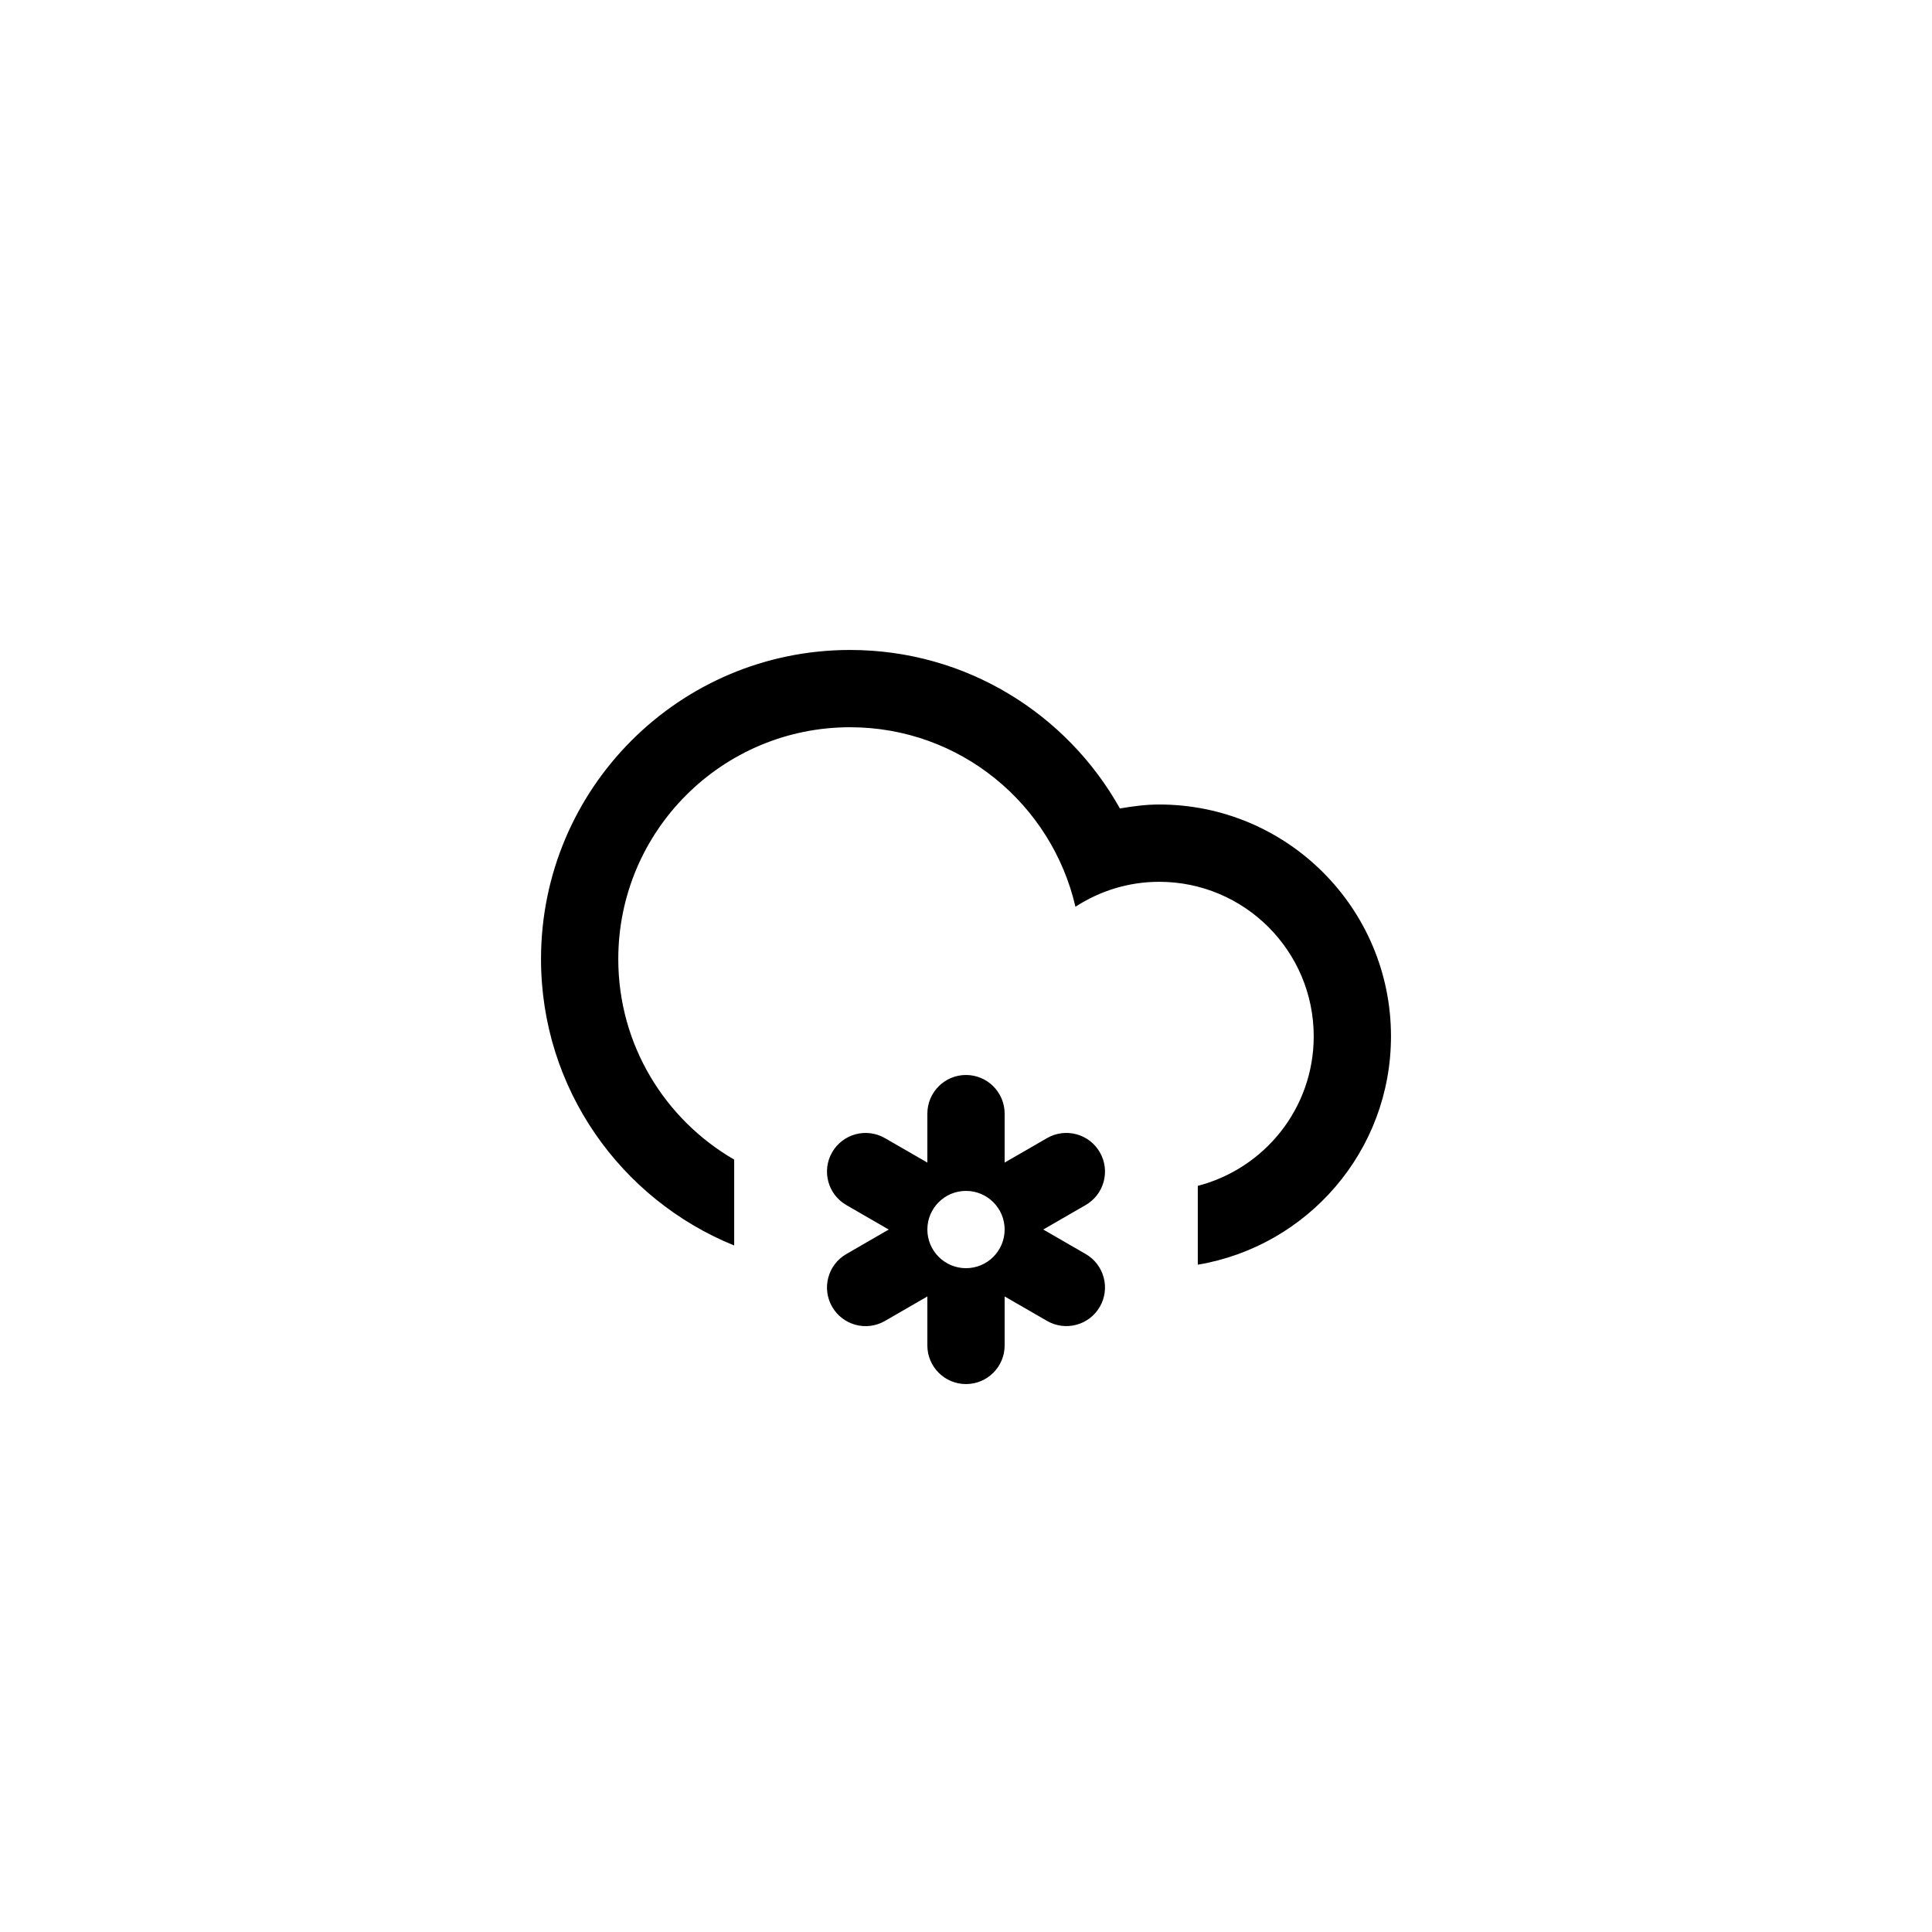
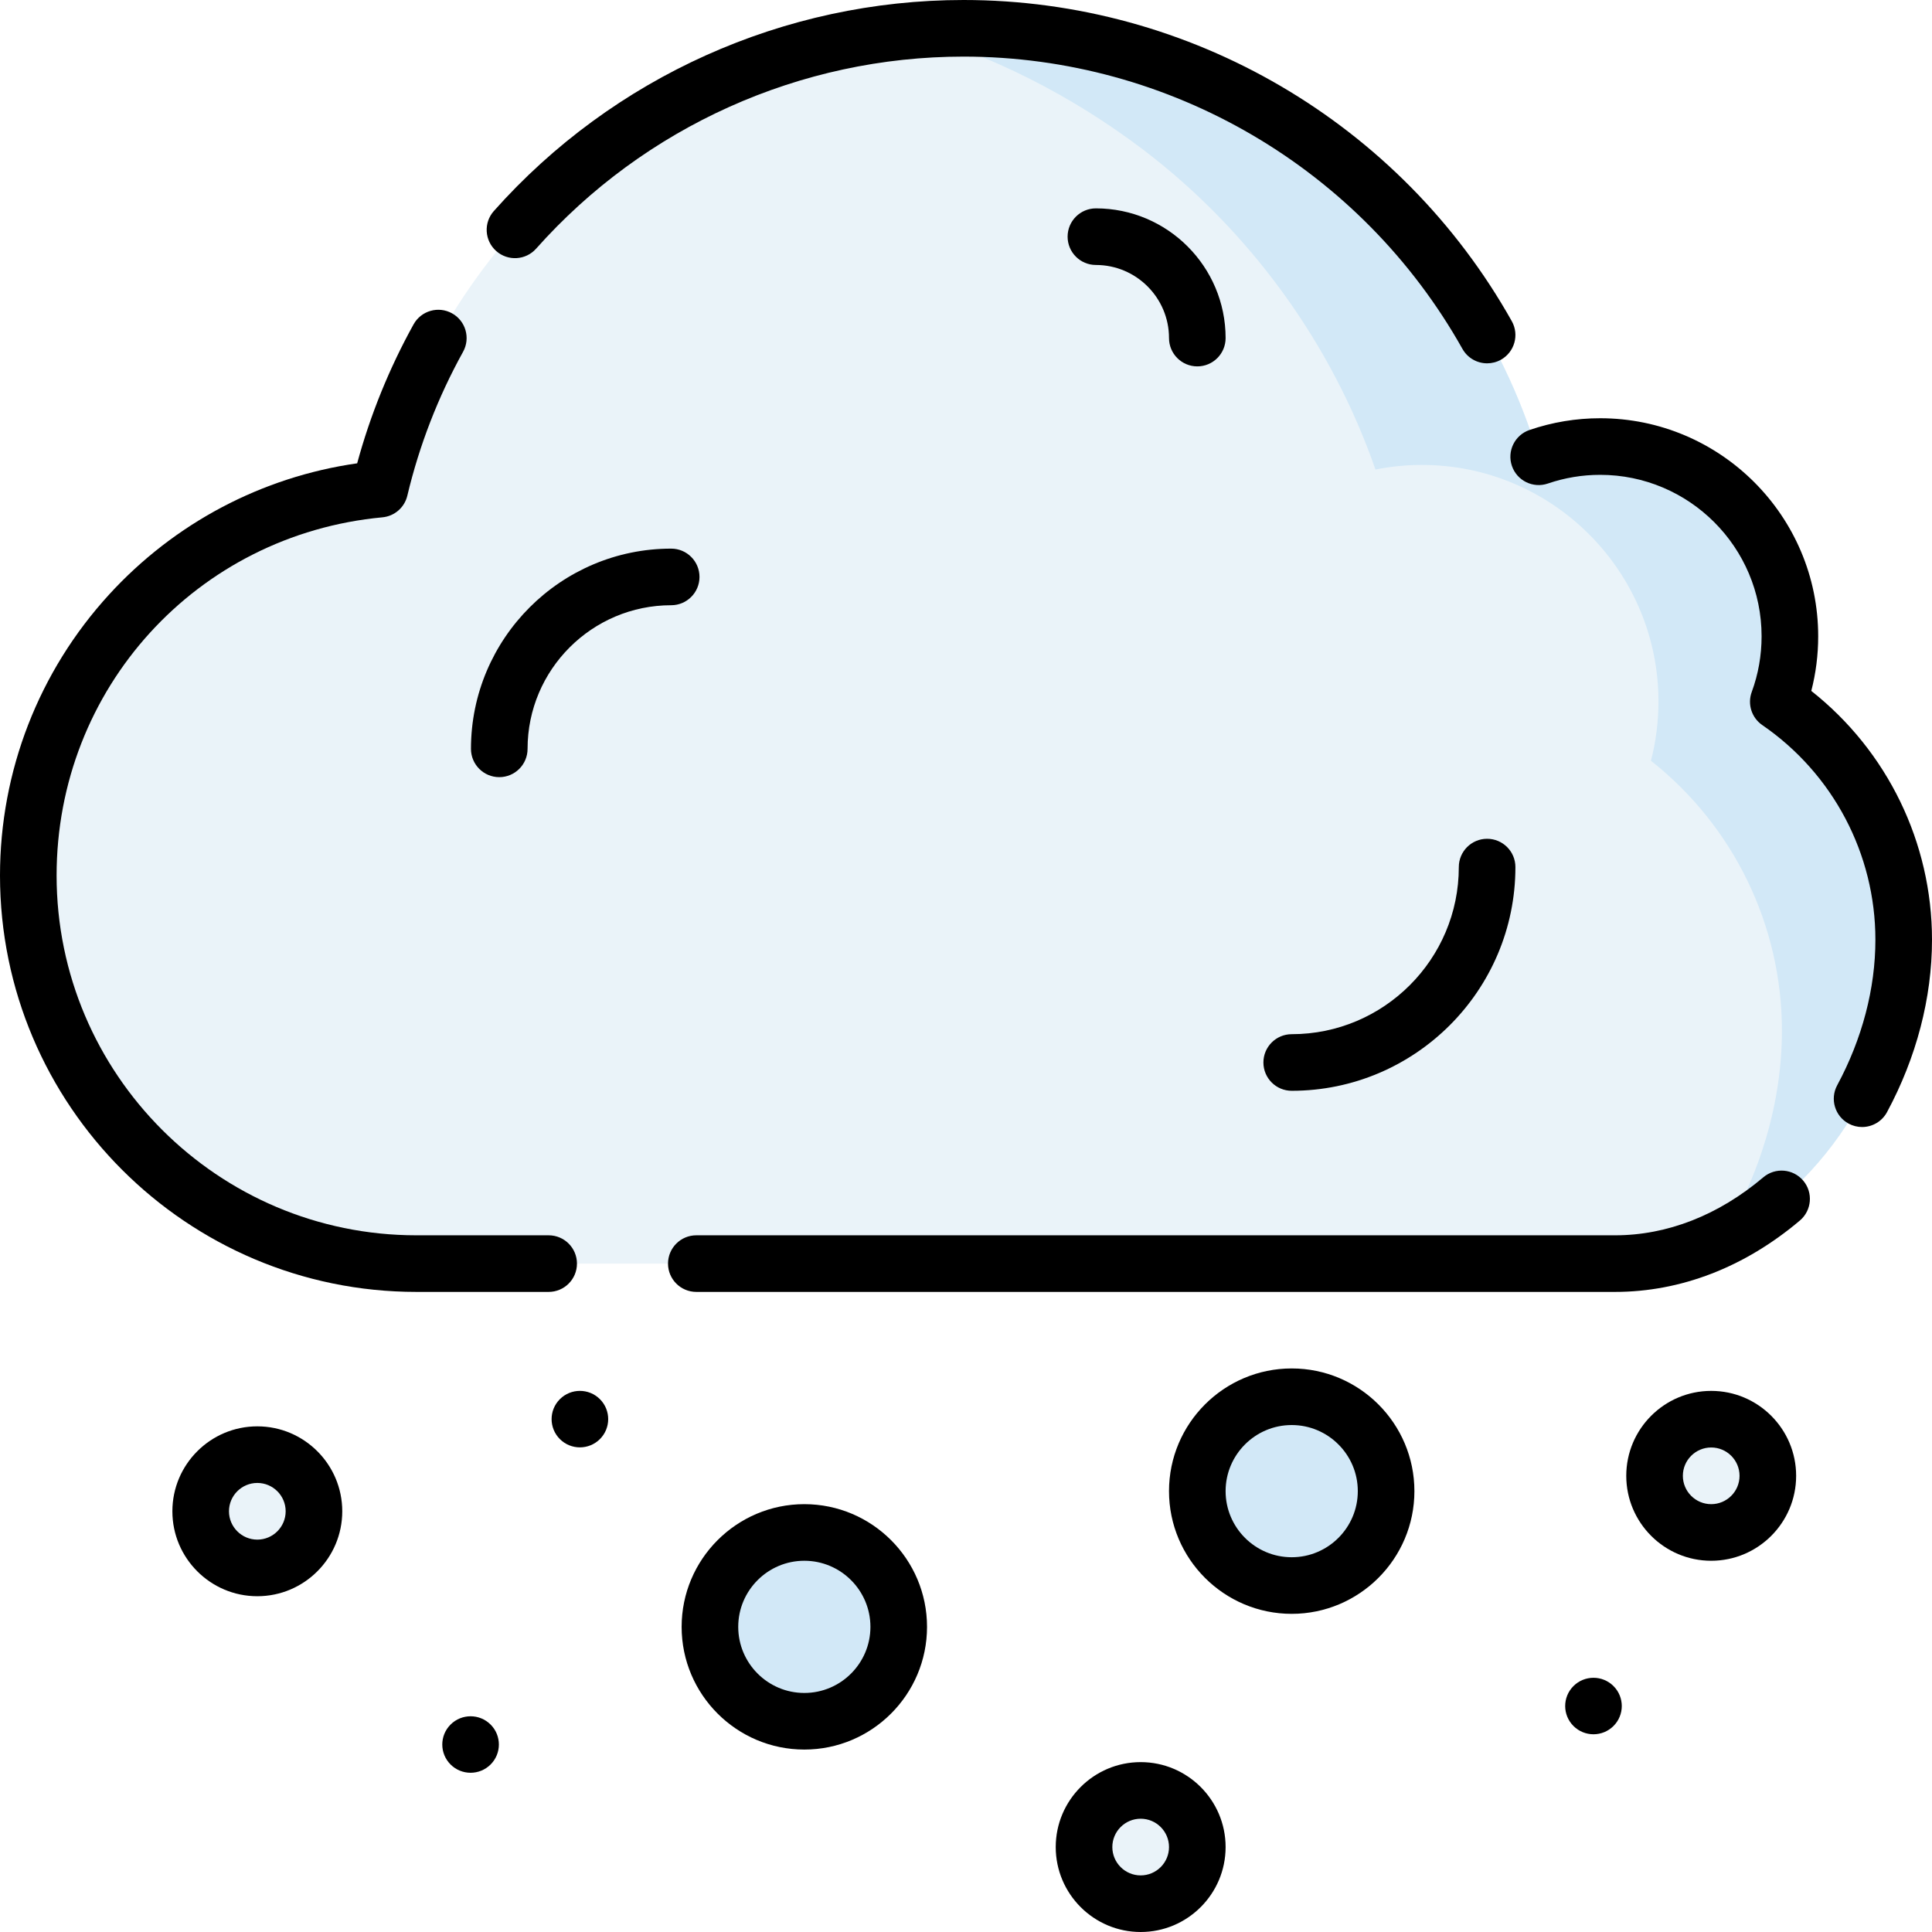
- <svg xmlns="http://www.w3.org/2000/svg" version="1.1" id="Layer_1" x="0px" y="0px" width="100px" height="100px" viewBox="0 0 100 100" enable-background="new 0 0 100 100" xml:space="preserve">
-   <path fill-rule="evenodd" clip-rule="evenodd" d="M61.998,65.461v-4.082c3.448-0.891,6-4.012,6-7.738  c0-4.417-3.582-7.999-7.999-7.999c-1.601,0-3.084,0.48-4.334,1.291c-1.231-5.317-5.973-9.291-11.664-9.291  c-6.627,0-11.999,5.373-11.999,12c0,4.438,2.417,8.305,5.999,10.379v4.445c-5.86-2.375-9.998-8.113-9.998-14.825  c0-8.835,7.162-15.999,15.998-15.999c6.004,0,11.229,3.312,13.965,8.204c0.664-0.113,1.336-0.205,2.033-0.205  c6.626,0,11.998,5.373,11.998,11.998C71.997,59.586,67.671,64.506,61.998,65.461z M43.072,59.641  c0.553-0.957,1.775-1.283,2.732-0.732L48,60.176v-2.535c0-1.104,0.896-2,2-2s2,0.896,2,2v2.535l2.195-1.268  c0.957-0.551,2.18-0.225,2.731,0.732c0.553,0.957,0.225,2.18-0.731,2.732l-2.196,1.268l2.196,1.268  c0.956,0.553,1.284,1.775,0.731,2.732c-0.552,0.955-1.774,1.283-2.731,0.73L52,67.104v2.535c0,1.105-0.896,2-2,2s-2-0.895-2-2  v-2.535l-2.195,1.268c-0.957,0.553-2.18,0.225-2.732-0.73c-0.552-0.957-0.225-2.18,0.732-2.732L46,63.641l-2.195-1.268  C42.848,61.82,42.521,60.598,43.072,59.641z M50,65.641c1.104,0,2-0.896,2-2c0-1.105-0.896-2-2-2s-2,0.895-2,2  C48,64.744,48.896,65.641,50,65.641z" />
+ <svg xmlns="http://www.w3.org/2000/svg" id="Layer_1" enable-background="new 0 0 512 512" height="512" viewBox="0 0 512 512" width="512">
+   <g>
+     <g>
+       <g fill="#eaf3f9">
+         <circle cx="68.192" cy="400.506" r="15.01" />
+         <circle cx="453.486" cy="391.109" r="15.01" />
+         <circle cx="302.29" cy="489.49" r="15.01" />
+       </g>
+       <circle cx="213.156" cy="431.135" fill="#d2e8f7" r="25.016" />
+       <circle cx="342.316" cy="395.168" fill="#d2e8f7" r="25.016" />
+     </g>
+     <g>
+       <path d="m504.5 249.05c0 32.31-20.04 65.4-48.36 79.17-8.71 4.24-18.2 6.65-28.13 6.65h-317.66c-56.8 0-102.85-46.05-102.85-102.85 0-53.53 40.9-97.5 93.15-102.39 15.51-65.27 71.23-114.96 139.57-121.41 4.98-.48 10.03-.72 15.14-.72 72.02 0 132.84 47.88 152.41 113.55 5.11-1.75 10.58-2.71 16.28-2.71 27.77 0 50.29 22.51 50.29 50.29 0 6.09-1.09 11.93-3.07 17.34 20.06 13.79 33.23 36.89 33.23 63.08z" fill="#eaf3f9" />
+       <path d="m504.5 249.05c0 32.31-20.04 65.4-48.36 79.17 10.35-16.83 16.09-36.18 16.09-55.06 0-27.99-12.87-54.31-34.71-71.55 1.32-5.1 1.99-10.36 1.99-15.7 0-34.57-28.13-62.7-62.7-62.7-4.15 0-8.26.41-12.3 1.22-11.65-33.49-33.37-63.43-61.79-84.94-18.66-14.12-40.35-25.22-62.5-31.27 4.98-.48 10.03-.72 15.14-.72 72.02 0 132.84 47.88 152.41 113.55 5.11-1.75 10.58-2.71 16.28-2.71 27.77 0 50.29 22.51 50.29 50.29 0 6.09-1.09 11.93-3.07 17.34 20.06 13.79 33.23 36.89 33.23 63.08z" fill="#d2e8f7" />
+     </g>
+   </g>
+   <g>
+     <path d="m131.492 66.518c3.096 2.753 7.837 2.473 10.588-.623 28.75-32.344 70.038-50.895 113.277-50.895 54.725 0 105.382 29.679 132.203 77.456 1.376 2.451 3.923 3.83 6.547 3.83 1.243 0 2.504-.31 3.665-.961 3.611-2.028 4.896-6.6 2.868-10.211-29.473-52.501-85.142-85.114-145.283-85.114-47.521 0-92.895 20.386-124.488 55.93-2.752 3.096-2.473 7.837.623 10.588z" />
+     <path d="m480.011 183.101c1.216-4.705 1.829-9.552 1.829-14.472 0-31.866-25.926-57.792-57.792-57.792-6.375 0-12.67 1.047-18.708 3.113-3.919 1.34-6.009 5.604-4.669 9.523 1.341 3.92 5.606 6.011 9.524 4.669 4.472-1.53 9.133-2.305 13.853-2.305 23.596 0 42.792 19.196 42.792 42.792 0 5.075-.879 10.039-2.611 14.754-1.182 3.218-.032 6.827 2.793 8.769 18.771 12.898 29.978 34.167 29.978 56.895 0 12.93-3.502 26.266-10.129 38.568-1.964 3.647-.6 8.195 3.047 10.16 1.132.609 2.35.898 3.55.898 2.67 0 5.255-1.429 6.61-3.945 7.799-14.48 11.922-30.276 11.922-45.681 0-25.804-11.861-50.061-31.989-65.946z" />
+     <path d="m467.299 311.996c-11.888 10.057-25.474 15.372-39.29 15.372h-243.478c-4.143 0-7.5 3.358-7.5 7.5s3.357 7.5 7.5 7.5h243.478c17.41 0 34.346-6.542 48.978-18.92 3.162-2.675 3.558-7.408.882-10.57s-7.408-3.557-10.57-.882z" />
+     <path d="m152.901 334.868c0-4.142-3.357-7.5-7.5-7.5h-35.051c-52.576 0-95.35-42.773-95.35-95.349 0-49.509 37.121-90.318 86.347-94.924 3.201-.299 5.855-2.605 6.599-5.733 3.164-13.315 8.135-26.145 14.774-38.134 2.007-3.624.696-8.188-2.927-10.195-3.622-2.006-8.188-.697-10.194 2.927-6.448 11.643-11.466 24.009-14.946 36.826-25.198 3.593-48.365 15.8-65.703 34.732-18.669 20.383-28.95 46.841-28.95 74.501 0 60.847 49.503 110.349 110.35 110.349h35.052c4.142 0 7.499-3.358 7.499-7.5z" />
+     <path d="m68.192 377.996c-12.412 0-22.51 10.098-22.51 22.51s10.098 22.51 22.51 22.51 22.51-10.098 22.51-22.51-10.098-22.51-22.51-22.51zm0 30.02c-4.141 0-7.51-3.369-7.51-7.51s3.369-7.51 7.51-7.51 7.51 3.369 7.51 7.51-3.369 7.51-7.51 7.51z" />
+     <path d="m453.486 368.599c-12.412 0-22.51 10.098-22.51 22.51s10.098 22.51 22.51 22.51 22.51-10.098 22.51-22.51-10.098-22.51-22.51-22.51zm0 30.019c-4.141 0-7.51-3.369-7.51-7.51s3.369-7.51 7.51-7.51 7.51 3.369 7.51 7.51-3.369 7.51-7.51 7.51z" />
+     <path d="m302.29 466.98c-12.412 0-22.51 10.098-22.51 22.51s10.098 22.51 22.51 22.51 22.51-10.098 22.51-22.51-10.098-22.51-22.51-22.51zm0 30.02c-4.141 0-7.51-3.369-7.51-7.51s3.369-7.51 7.51-7.51 7.51 3.369 7.51 7.51-3.369 7.51-7.51 7.51z" />
+     <path d="m213.156 398.618c-17.93 0-32.517 14.587-32.517 32.517s14.587 32.516 32.517 32.516c17.929 0 32.516-14.586 32.516-32.516s-14.587-32.517-32.516-32.517zm0 50.033c-9.658 0-17.517-7.858-17.517-17.516 0-9.659 7.858-17.517 17.517-17.517s17.516 7.858 17.516 17.517c0 9.658-7.858 17.516-17.516 17.516z" />
+     <path d="m342.315 362.652c-17.929 0-32.516 14.587-32.516 32.517 0 17.929 14.587 32.516 32.516 32.516 17.93 0 32.517-14.587 32.517-32.516 0-17.93-14.587-32.517-32.517-32.517zm0 50.033c-9.658 0-17.516-7.858-17.516-17.516 0-9.659 7.857-17.517 17.516-17.517s17.517 7.858 17.517 17.517c0 9.658-7.858 17.516-17.517 17.516z" />
+     <path d="m132.311 205.954c4.143 0 7.5-3.358 7.5-7.5 0-20.987 17.074-38.062 38.062-38.062 4.143 0 7.5-3.358 7.5-7.5s-3.357-7.5-7.5-7.5c-29.258 0-53.062 23.804-53.062 53.062 0 4.142 3.357 7.5 7.5 7.5z" />
+     <path d="m386.6 229.786c0 24.418-19.866 44.284-44.284 44.284-4.143 0-7.5 3.358-7.5 7.5s3.357 7.5 7.5 7.5c32.689 0 59.284-26.595 59.284-59.284 0-4.142-3.357-7.5-7.5-7.5s-7.5 3.358-7.5 7.5z" />
+     <path d="m282.926 62.721c0 4.142 3.357 7.5 7.5 7.5 10.683 0 19.374 8.691 19.374 19.374 0 4.142 3.357 7.5 7.5 7.5s7.5-3.358 7.5-7.5c0-18.954-15.42-34.374-34.374-34.374-4.143 0-7.5 3.358-7.5 7.5z" />
+     <path d="m148.376 370.79c-2.929 2.923-2.928 7.663 0 10.586 2.929 2.923 7.677 2.924 10.606 0s2.928-7.663 0-10.586-7.678-2.923-10.606 0z" />
+     <path d="m119.406 457.024c-2.929 2.923-2.928 7.663 0 10.586 2.929 2.923 7.677 2.923 10.606 0s2.928-7.663 0-10.586c-2.929-2.924-7.678-2.924-10.606 0z" />
+     <path d="m416.986 446.823c-2.929 2.923-2.928 7.663 0 10.586s7.677 2.923 10.606 0 2.928-7.663 0-10.586c-2.929-2.923-7.677-2.923-10.606 0z" />
+   </g>
</svg>
